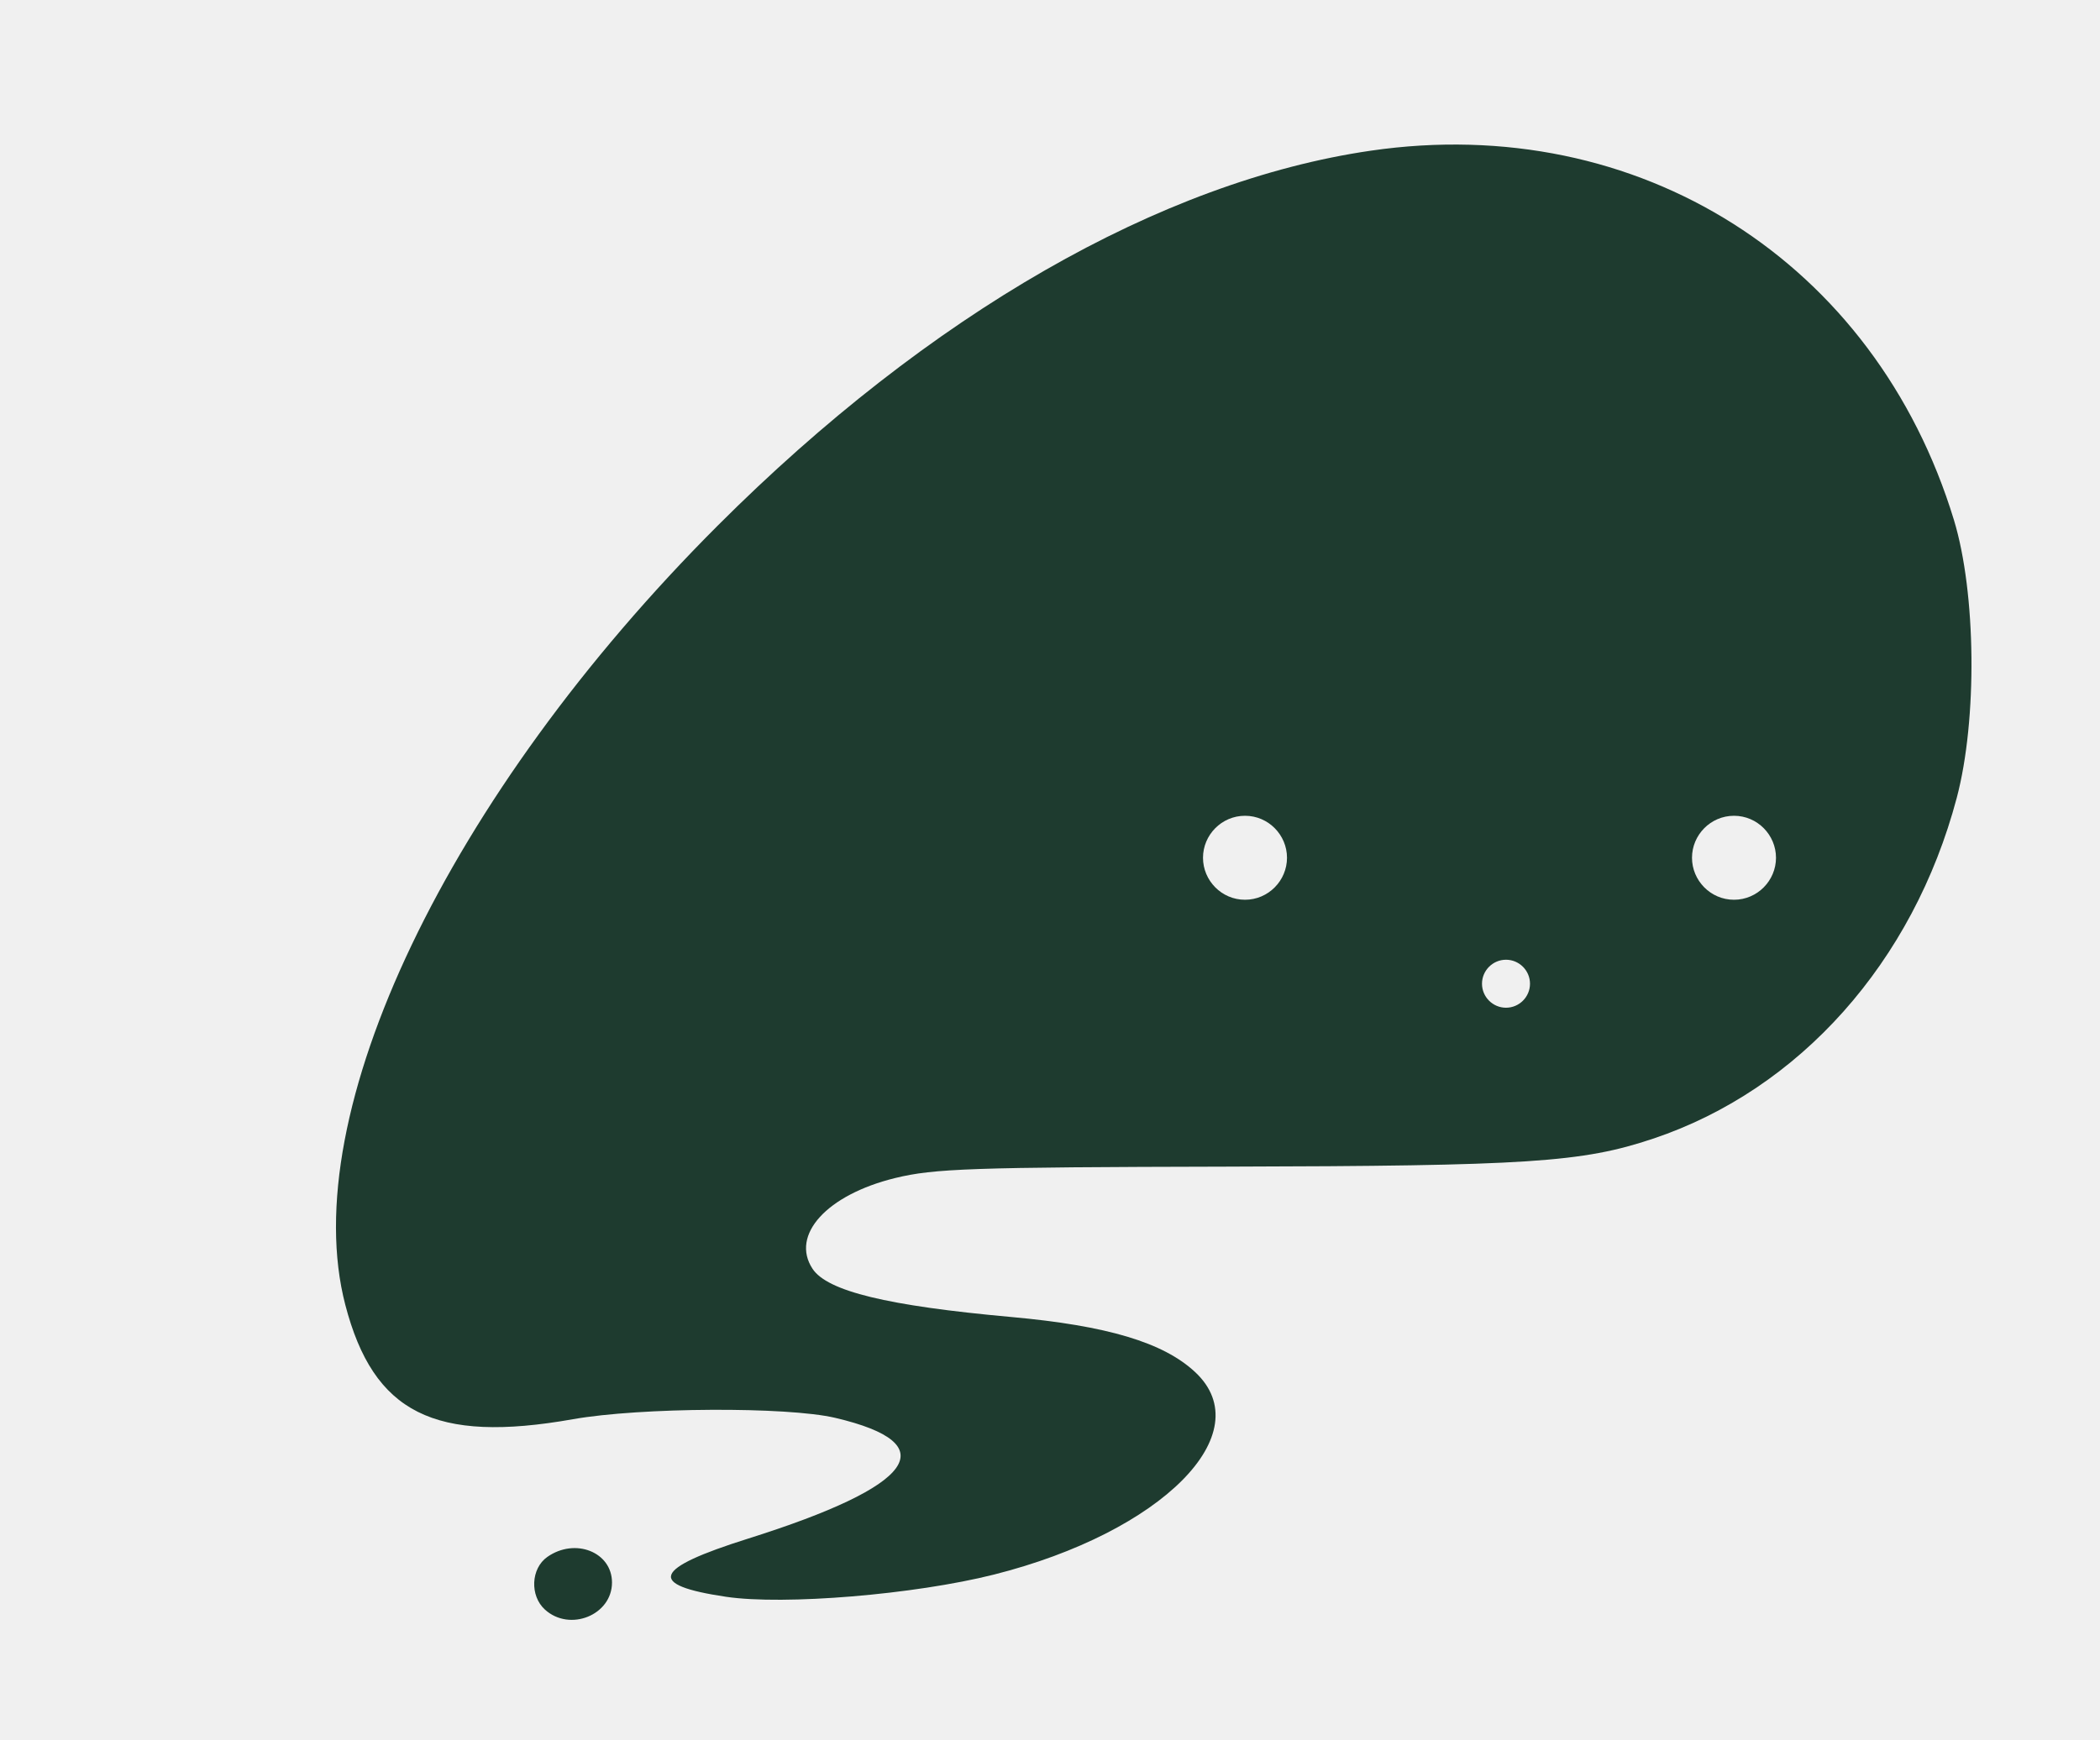
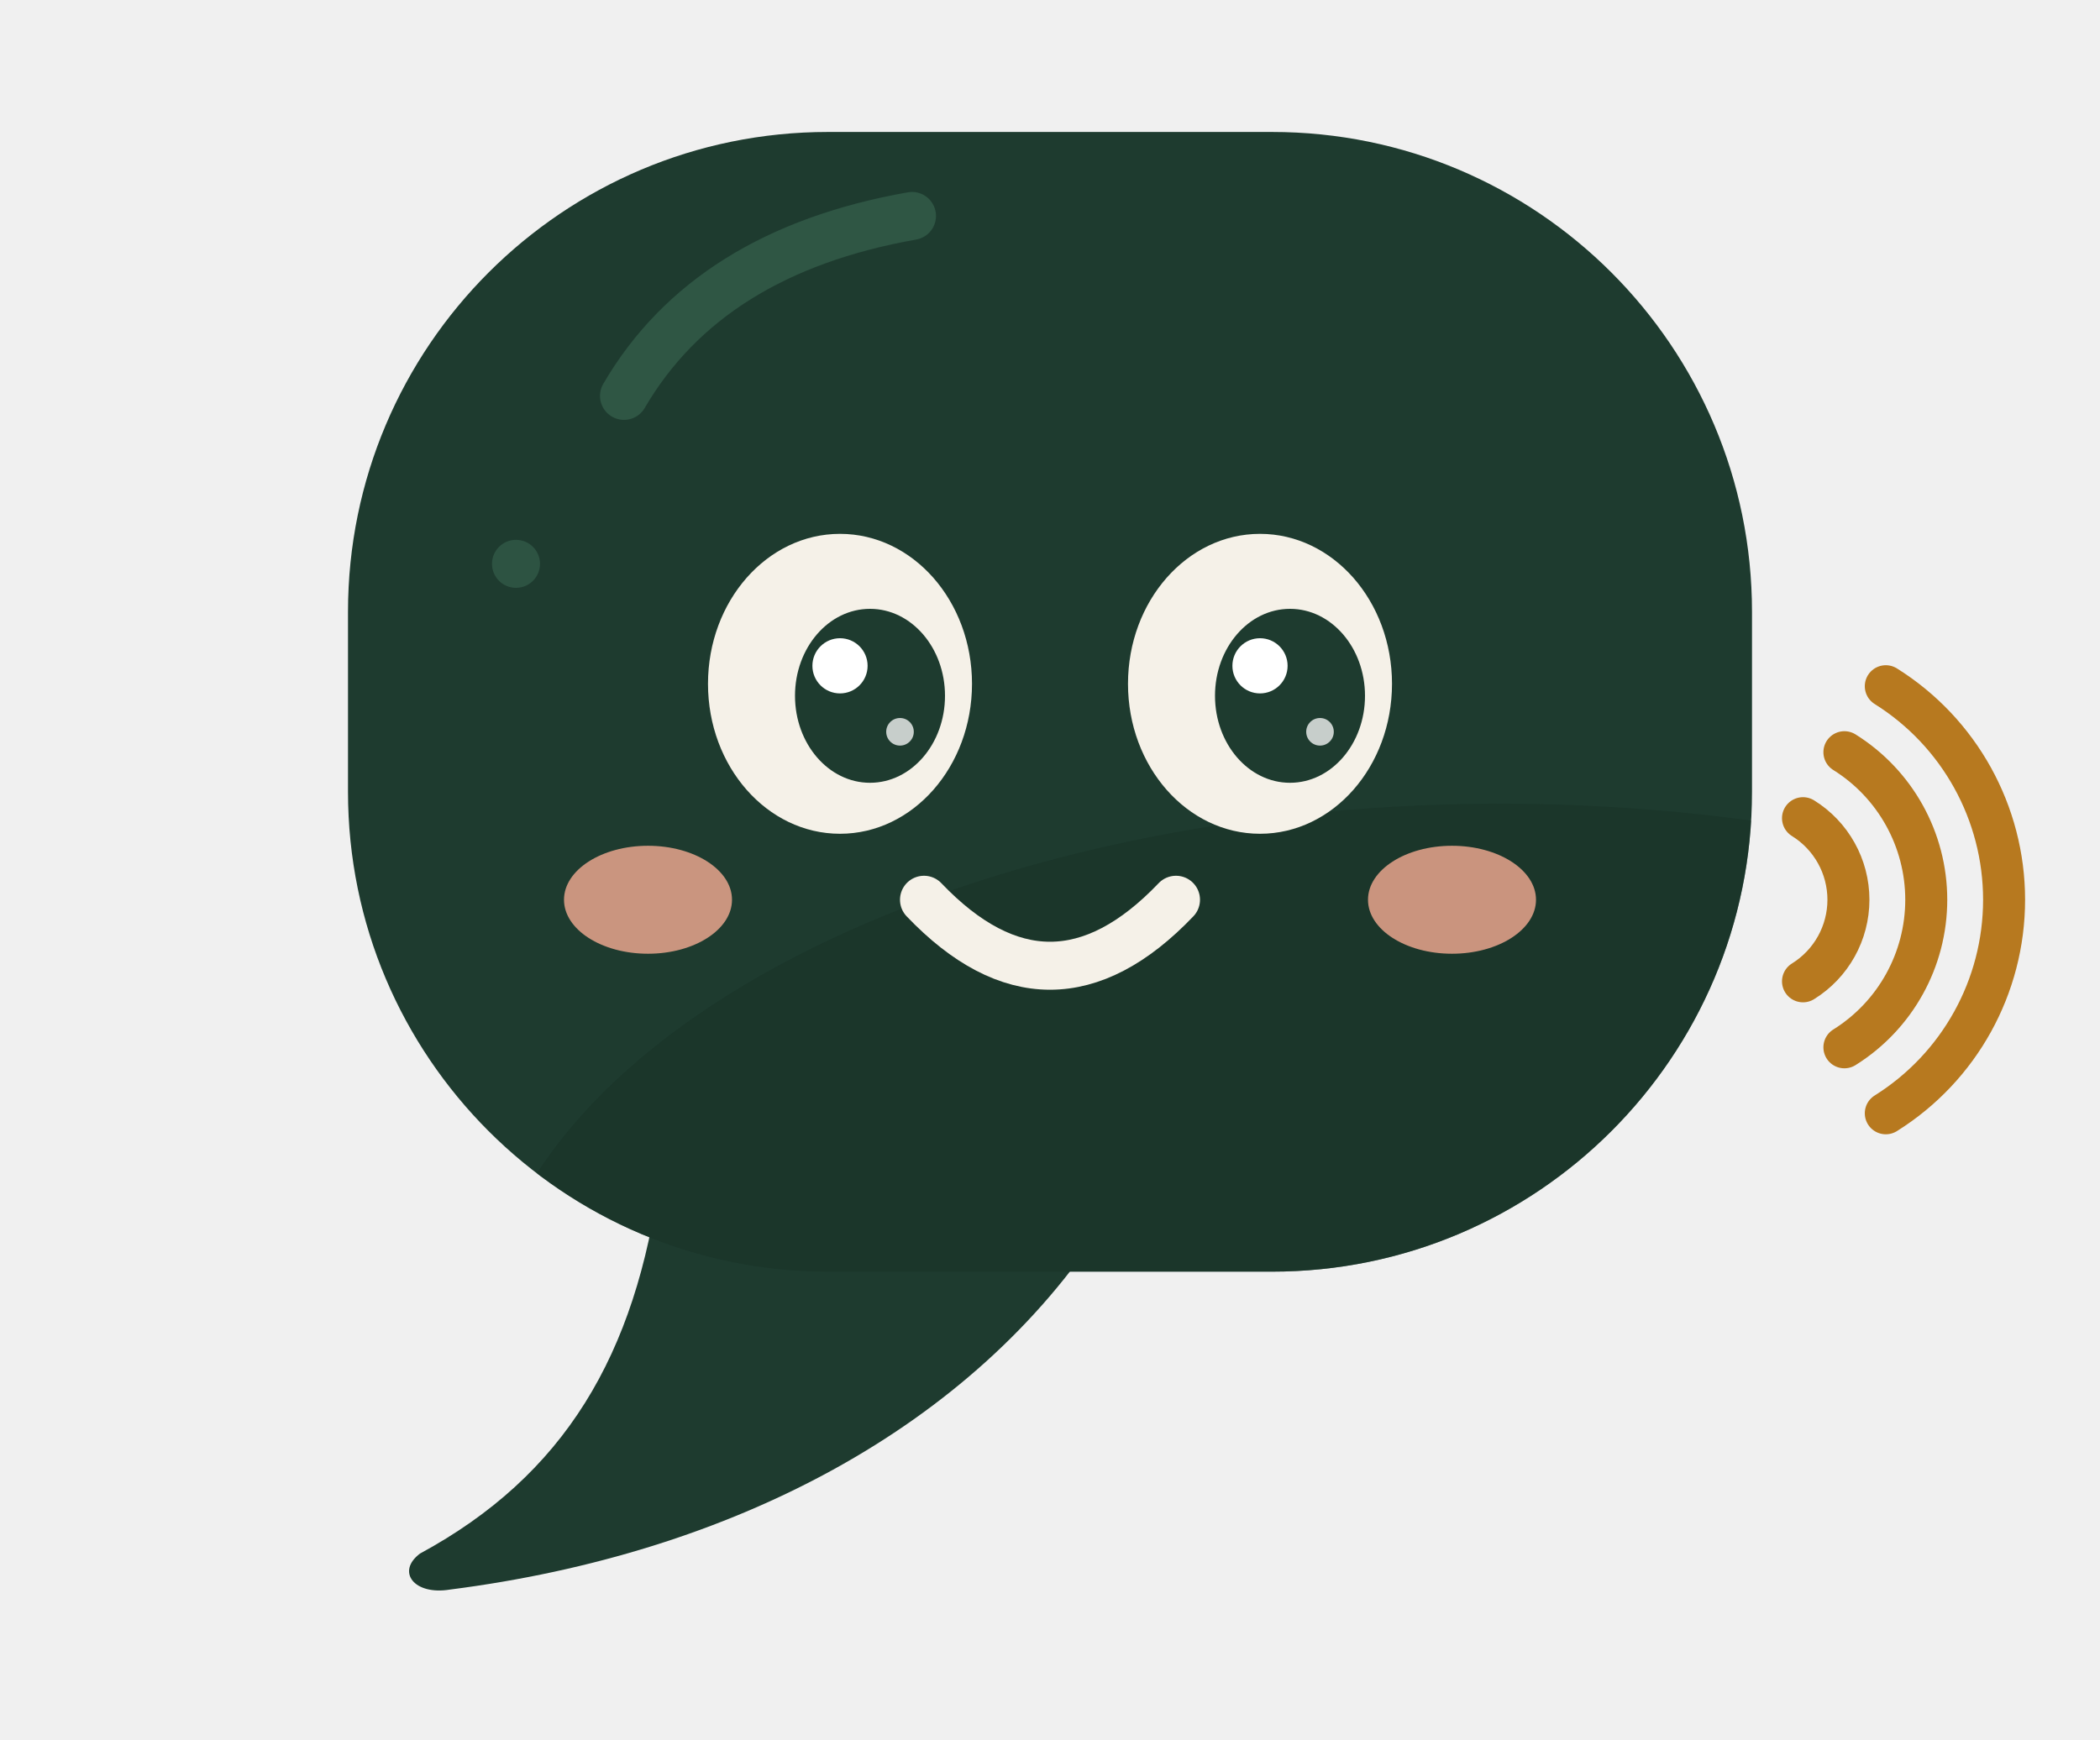
- <svg xmlns="http://www.w3.org/2000/svg" viewBox="300 90 350 290">
-   <path d="M 528.500 115.116 C 493.516 120.199, 454.846 142.399, 419.623 177.623 C 374.659 222.586, 349.269 275.730, 357.552 307.540 C 362.250 325.582, 372.414 330.687, 395.500 326.600 C 406.723 324.613, 431.188 324.487, 439.212 326.375 C 457.648 330.714, 452.589 337.717, 424.664 346.512 C 408.757 351.522, 407.736 354.234, 421.015 356.205 C 430.679 357.639, 452.432 355.835, 465.656 352.501 C 493.687 345.436, 510.088 328.936, 499.201 318.755 C 493.912 313.808, 484.561 311.006, 468.500 309.556 C 447.889 307.694, 437.871 305.259, 435.417 301.513 C 431.723 295.876, 437.813 289.185, 449.174 286.398 C 455.671 284.804, 461.929 284.588, 504.500 284.492 C 554.718 284.378, 563.683 283.790, 575.500 279.837 C 599.923 271.665, 618.871 250.393, 626.128 223 C 629.573 209.995, 629.359 188.855, 625.660 176.703 C 612.543 133.618, 573.126 108.632, 528.500 115.116 M 507.5 226 C 511.4 226, 514.5 229.2, 514.5 233 C 514.5 236.8, 511.4 240, 507.5 240 C 503.6 240, 500.5 236.8, 500.5 233 C 500.5 229.2, 503.6 226, 507.5 226 M 589 226 C 592.9 226, 596 229.2, 596 233 C 596 236.8, 592.9 240, 589 240 C 585.1 240, 582 236.8, 582 233 C 582 229.2, 585.1 226, 589 226 M 551 250 C 553.2 250, 555 251.8, 555 254 C 555 256.2, 553.2 258, 551 258 C 548.8 258, 547 256.2, 547 254 C 547 251.8, 548.8 250, 551 250 M 391.223 349.557 C 388.478 351.479, 388.274 356.033, 390.829 358.345 C 394.973 362.096, 402 359.253, 402 353.826 C 402 348.747, 395.855 346.312, 391.223 349.557" fill="#1E3B2F" fill-rule="evenodd" />
+ <svg xmlns="http://www.w3.org/2000/svg" viewBox="0 0 350 290" role="img" aria-labelledby="t d">
+   <g>
+     <defs>
+       <clipPath id="c">
+         <rect x="58" y="22" width="234" height="190" rx="80" />
+       </clipPath>
+     </defs>
+     <path d="M110 196 C106 226 94 246 70 259 C66 262 69 266 75 265 C122 259 162 238 184 204 Z" fill="#1E3B2F" />
+     <rect x="58" y="22" width="234" height="190" rx="80" fill="#1E3B2F" />
+     <g clip-path="url(#c)">
+       <ellipse cx="250" cy="226" rx="170" ry="92" fill="#173126" opacity=".55" />
+     </g>
+     <path d="M104 66 Q118 42 152 36" fill="none" stroke="#3C6B55" stroke-width="8" stroke-linecap="round" opacity=".55" />
+     <circle cx="86" cy="94" r="4" fill="#3C6B55" opacity=".5" />
+     <g fill="#F5F1E8">
+       <ellipse cx="140" cy="114" rx="22" ry="25" />
+       <ellipse cx="210" cy="114" rx="22" ry="25" />
+     </g>
+     <g fill="#1E3B2F">
+       <ellipse cx="145" cy="116" rx="12.5" ry="14.5" />
+       <ellipse cx="215" cy="116" rx="12.5" ry="14.5" />
+     </g>
+     <g fill="#FFFFFF">
+       <circle cx="140" cy="111" r="4.6" />
+       <circle cx="210" cy="111" r="4.6" />
+       <circle cx="150" cy="122" r="2.3" opacity=".75" />
+       <circle cx="220" cy="122" r="2.3" opacity=".75" />
+     </g>
+     <g fill="#E9A58D" opacity="0.85">
+       <ellipse cx="108" cy="150" rx="14.0" ry="9.0" />
+       <ellipse cx="242" cy="150" rx="14.0" ry="9.0" />
+     </g>
+     <path d="M154 150 Q175 172 196 150" fill="none" stroke="#F5F1E8" stroke-width="8" stroke-linecap="round" />
+     <g fill="none" stroke="#B7791F" stroke-width="7" stroke-linecap="round">
+       <path d="M300.5 136.4 A16 16 0 0 1 300.5 163.6" />
+       <path d="M307.4 125.4 A29 29 0 0 1 307.4 174.6" />
+       <path d="M314.3 114.4 A42 42 0 0 1 314.3 185.6" />
+     </g>
+   </g>
</svg>
